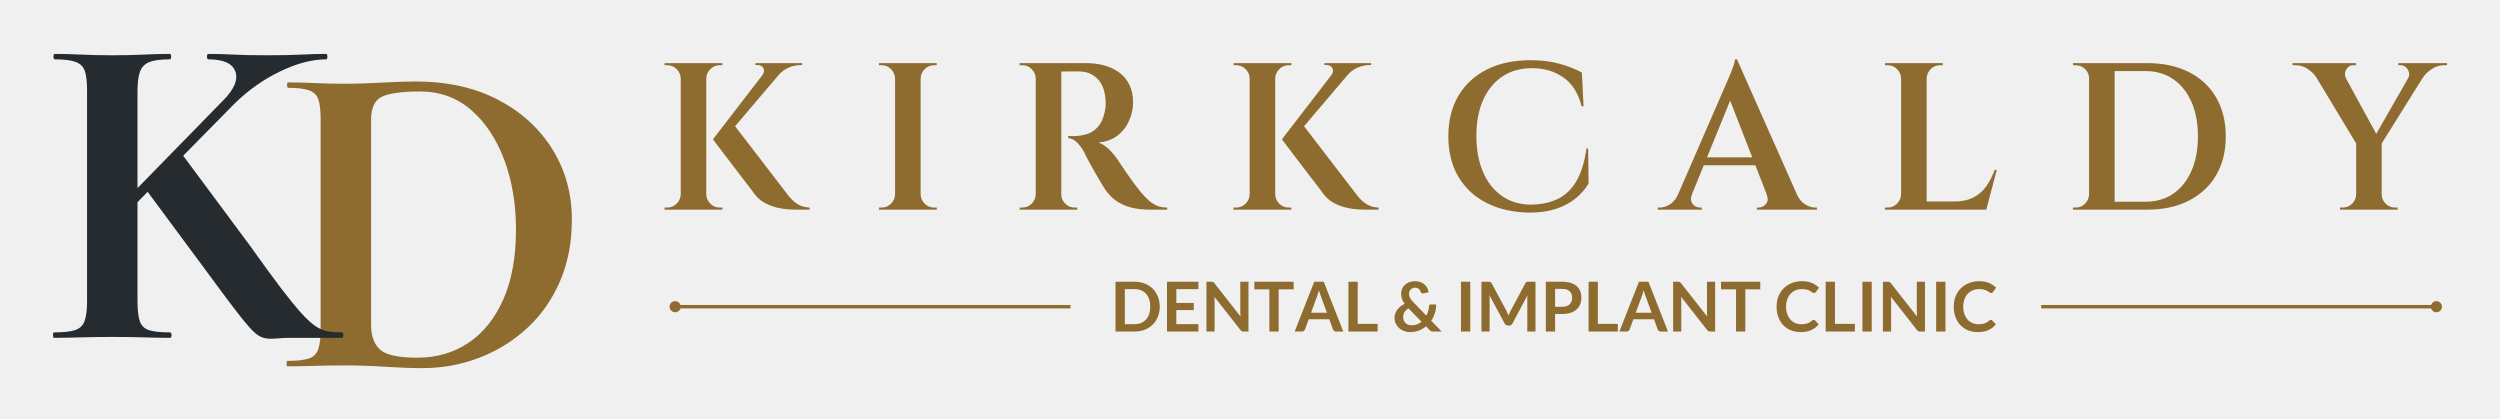
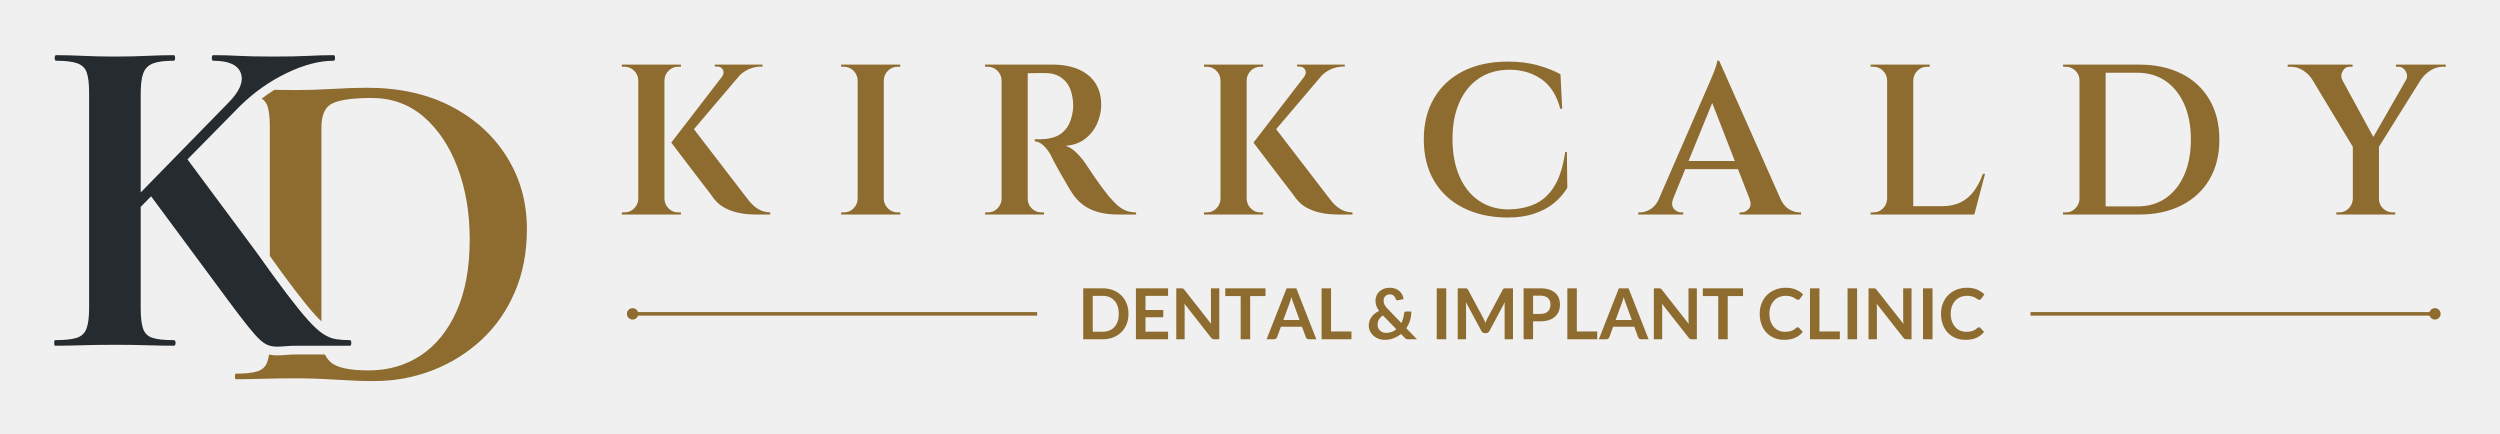
- <svg xmlns="http://www.w3.org/2000/svg" viewBox="0 0 1887 316" width="1887" height="316" role="img" aria-label="Kirkcaldy Dental &amp; Implant Clinic">
+ <svg xmlns="http://www.w3.org/2000/svg" viewBox="0 0 1844 320" width="1844" height="320" role="img" aria-label="Kirkcaldy Dental &amp; Implant Clinic">
  <g fill="#8E6B2E">
-     <path d="M318.485 277.872Q307.512 277.872 291.053 276.843Q274.593 275.814 260.877 275.814Q248.533 275.814 237.217 276.157Q225.901 276.5 216.986 276.5Q216.3 276.5 216.3 274.443Q216.3 272.385 216.986 272.385Q227.616 272.385 232.931 270.671Q238.246 268.956 240.132 263.813Q242.018 258.669 242.018 248.725V89.961Q242.018 80.017 240.303 75.045Q238.589 70.073 233.274 68.187Q227.959 66.301 217.672 66.301Q216.643 66.301 216.643 64.243Q216.643 62.186 217.672 62.186Q226.587 62.186 237.56 62.7Q248.533 63.215 261.22 63.215Q273.565 63.215 288.31 62.357Q303.054 61.5 313.684 61.5Q349.346 61.5 375.75 75.216Q402.153 88.932 416.898 112.593Q431.643 136.253 431.643 165.742Q431.643 191.46 422.727 212.206Q413.812 232.951 398.038 247.525Q382.265 262.098 361.862 269.985Q341.459 277.872 318.485 277.872ZM315.056 269.985Q336.659 269.985 353.461 258.841Q370.263 247.696 379.865 226.093Q389.466 204.49 389.466 173.286Q389.466 144.14 380.55 120.479Q371.635 96.819 355.519 82.931Q339.402 69.044 317.113 69.044Q297.225 69.044 288.652 72.816Q280.08 76.588 280.08 90.647V244.953Q280.08 257.64 286.767 263.813Q293.453 269.985 315.056 269.985Z" />
+     <defs>
+       <mask id="kdmask21440" maskUnits="userSpaceOnUse" x="-10000" y="-10000" width="20000" height="20000">
+         <rect x="-10000" y="-10000" width="20000" height="20000" fill="#fff" />
+         <path d="M65.718 227.225V68.461Q65.718 58.517 64.003 53.545Q62.289 48.573 56.974 46.687Q51.659 44.801 41.372 44.801Q40.343 44.801 40.343 42.743Q40.343 40.686 41.372 40.686Q50.287 40.686 61.26 41.2Q72.233 41.715 84.577 41.715Q97.608 41.715 108.581 41.2Q119.553 40.686 128.126 40.686Q129.155 40.686 129.155 42.743Q129.155 44.801 128.126 44.801Q117.839 44.801 112.695 46.858Q107.552 48.915 105.666 54.059Q103.78 59.203 103.78 69.147V227.225Q103.78 237.169 105.494 242.313Q107.209 247.456 112.352 249.171Q117.496 250.885 128.126 250.885Q129.498 250.885 129.498 252.943Q129.498 255.0 128.126 255.0Q119.211 255.0 108.409 254.657Q97.608 254.314 84.577 254.314Q72.233 254.314 60.917 254.657Q49.601 255.0 40.686 255.0Q40.0 255.0 40.0 252.943Q40.0 250.885 40.686 250.885Q51.316 250.885 56.631 249.171Q61.946 247.456 63.832 242.313Q65.718 237.169 65.718 227.225ZM156.244 205.279 109.266 141.842 136.699 115.439 189.163 186.077Q202.536 204.936 211.794 217.109Q221.053 229.282 227.396 236.312Q233.74 243.341 238.541 246.427Q243.341 249.514 247.97 250.199Q252.6 250.885 258.086 250.885Q259.115 250.885 259.115 252.943Q259.115 255.0 258.086 255.0Q242.998 255.0 233.74 255.0Q224.482 255.0 219.681 255.0Q214.537 255.0 210.766 255.343Q206.994 255.686 204.25 255.686Q199.793 255.686 196.364 253.971Q192.935 252.257 188.305 247.113Q183.676 241.97 176.132 232.026Q168.589 222.081 156.244 205.279ZM79.777 166.531 168.246 76.005Q180.933 63.317 177.675 54.059Q174.418 44.801 157.273 44.801Q156.244 44.801 156.244 42.743Q156.244 40.686 157.273 40.686Q166.531 40.686 176.132 41.2Q185.734 41.715 201.507 41.715Q217.967 41.715 227.568 41.2Q237.169 40.686 246.085 40.686Q247.113 40.686 247.113 42.743Q247.113 44.801 246.085 44.801Q230.311 44.801 211.451 53.888Q192.592 62.974 177.161 78.062L89.035 167.56Z" fill="#000" stroke="#000" stroke-width="12.90" stroke-linejoin="round" />
+       </mask>
+     </defs>
+     <path mask="url(#kdmask21440)" d="M275.485 281.097Q264.512 281.097 248.053 280.068Q231.593 279.039 217.877 279.039Q205.533 279.039 194.217 279.382Q182.901 279.725 173.986 279.725Q173.3 279.725 173.3 277.668Q173.3 275.61 173.986 275.61Q184.616 275.61 189.931 273.896Q195.246 272.181 197.132 267.038Q199.018 261.894 199.018 251.95V93.186Q199.018 83.242 197.303 78.27Q195.589 73.298 190.274 71.412Q184.959 69.526 174.672 69.526Q173.643 69.526 173.643 67.468Q173.643 65.411 174.672 65.411Q183.587 65.411 194.56 65.925Q205.533 66.44 218.22 66.44Q230.565 66.44 245.31 65.582Q260.054 64.725 270.684 64.725Q306.346 64.725 332.75 78.441Q359.153 92.157 373.898 115.818Q388.643 139.478 388.643 168.967Q388.643 194.685 379.727 215.431Q370.812 236.176 355.038 250.75Q339.265 265.323 318.862 273.21Q298.459 281.097 275.485 281.097ZM272.056 273.21Q293.659 273.21 310.461 262.066Q327.263 250.921 336.865 229.318Q346.466 207.715 346.466 176.511Q346.466 147.365 337.55 123.704Q328.635 100.044 312.519 86.156Q296.402 72.269 274.113 72.269Q254.225 72.269 245.652 76.041Q237.08 79.813 237.08 93.872V248.178Q237.08 260.865 243.767 267.038Q250.453 273.21 272.056 273.21Z" />
    <path data-kd="K" fill="#262B30" d="M65.718 227.225V68.461Q65.718 58.517 64.003 53.545Q62.289 48.573 56.974 46.687Q51.659 44.801 41.372 44.801Q40.343 44.801 40.343 42.743Q40.343 40.686 41.372 40.686Q50.287 40.686 61.26 41.2Q72.233 41.715 84.577 41.715Q97.608 41.715 108.581 41.2Q119.553 40.686 128.126 40.686Q129.155 40.686 129.155 42.743Q129.155 44.801 128.126 44.801Q117.839 44.801 112.695 46.858Q107.552 48.915 105.666 54.059Q103.78 59.203 103.78 69.147V227.225Q103.78 237.169 105.494 242.313Q107.209 247.456 112.352 249.171Q117.496 250.885 128.126 250.885Q129.498 250.885 129.498 252.943Q129.498 255.0 128.126 255.0Q119.211 255.0 108.409 254.657Q97.608 254.314 84.577 254.314Q72.233 254.314 60.917 254.657Q49.601 255.0 40.686 255.0Q40.0 255.0 40.0 252.943Q40.0 250.885 40.686 250.885Q51.316 250.885 56.631 249.171Q61.946 247.456 63.832 242.313Q65.718 237.169 65.718 227.225ZM156.244 205.279 109.266 141.842 136.699 115.439 189.163 186.077Q202.536 204.936 211.794 217.109Q221.053 229.282 227.396 236.312Q233.74 243.341 238.541 246.427Q243.341 249.514 247.97 250.199Q252.6 250.885 258.086 250.885Q259.115 250.885 259.115 252.943Q259.115 255.0 258.086 255.0Q242.998 255.0 233.74 255.0Q224.482 255.0 219.681 255.0Q214.537 255.0 210.766 255.343Q206.994 255.686 204.25 255.686Q199.793 255.686 196.364 253.971Q192.935 252.257 188.305 247.113Q183.676 241.97 176.132 232.026Q168.589 222.081 156.244 205.279ZM79.777 166.531 168.246 76.005Q180.933 63.317 177.675 54.059Q174.418 44.801 157.273 44.801Q156.244 44.801 156.244 42.743Q156.244 40.686 157.273 40.686Q166.531 40.686 176.132 41.2Q185.734 41.715 201.507 41.715Q217.967 41.715 227.568 41.2Q237.169 40.686 246.085 40.686Q247.113 40.686 247.113 42.743Q247.113 44.801 246.085 44.801Q230.311 44.801 211.451 53.888Q192.592 62.974 177.161 78.062L89.035 167.56Z" />
-     <path d="M552.835 92.68 595.337 147.98Q598.813 152.246 602.526 154.379Q606.239 156.512 611.137 156.67V158.25H600.235Q598.497 158.25 594.863 158.013Q591.229 157.776 586.726 156.749Q582.223 155.722 577.641 153.352Q573.059 150.982 569.583 146.558Q569.109 145.768 566.66 142.529Q564.211 139.29 560.577 134.629Q556.943 129.968 553.072 124.833Q549.201 119.698 545.804 115.274Q542.407 110.85 540.274 108.006Q538.141 105.162 538.141 105.162ZM594.389 48.756 546.989 104.53 538.141 105.162 581.591 48.756ZM605.449 47.65V49.072H604.817Q599.603 49.072 595.1 51.126Q590.597 53.18 587.437 56.814L575.587 56.498Q577.483 53.812 576.219 51.442Q574.955 49.072 571.795 49.072H570.215V47.65H604.817ZM533.085 47.65V158.25H513.809V47.65ZM514.283 146.716V158.25H501.643V156.67Q501.801 156.67 502.67 156.67Q503.539 156.67 503.697 156.67Q507.805 156.67 510.728 153.747Q513.651 150.824 513.809 146.716ZM514.283 59.184H513.809Q513.651 55.076 510.728 52.153Q507.805 49.23 503.697 49.23Q503.539 49.23 502.67 49.23Q501.801 49.23 501.643 49.23V47.65H514.283ZM532.611 146.716H533.085Q533.243 150.824 536.166 153.747Q539.089 156.67 543.197 156.67Q543.197 156.67 544.145 156.67Q545.093 156.67 545.251 156.67V158.25H532.611ZM532.611 59.184V47.65H545.251V49.23Q545.093 49.23 544.145 49.23Q543.197 49.23 543.197 49.23Q539.089 49.23 536.166 52.153Q533.243 55.076 533.085 59.184ZM694.877 47.65V158.25H675.601V47.65ZM676.075 146.716V158.25H663.435V156.67Q663.435 156.67 664.462 156.67Q665.489 156.67 665.489 156.67Q669.597 156.67 672.52 153.747Q675.443 150.824 675.601 146.716ZM676.075 59.184H675.601Q675.443 55.076 672.52 52.153Q669.597 49.23 665.489 49.23Q665.489 49.23 664.462 49.23Q663.435 49.23 663.435 49.23V47.65H676.075ZM694.403 146.716H694.877Q695.035 150.824 697.958 153.747Q700.881 156.67 704.989 156.67Q704.989 156.67 705.937 156.67Q706.885 156.67 707.043 156.67V158.25H694.403ZM694.403 59.184V47.65H707.043V49.23Q706.885 49.23 705.937 49.23Q704.989 49.23 704.989 49.23Q700.881 49.23 697.958 52.153Q695.035 55.076 694.877 59.184ZM798.999 47.65H820.013Q827.123 47.65 833.522 49.388Q839.921 51.126 844.819 54.76Q849.717 58.394 852.482 64.003Q855.247 69.612 855.247 77.354Q855.247 84.306 852.245 91.1Q849.243 97.894 843.397 102.397Q837.551 106.9 829.019 107.532Q833.285 108.954 837.156 112.825Q841.027 116.696 843.555 120.488Q843.713 120.646 845.53 123.411Q847.347 126.176 850.033 130.126Q852.719 134.076 855.642 138.026Q858.565 141.976 860.777 144.662Q864.253 148.77 867.176 151.377Q870.099 153.984 873.417 155.327Q876.735 156.67 881.001 156.67V158.25H867.887Q859.671 158.25 853.272 156.512Q846.873 154.774 842.133 151.298Q837.393 147.822 833.917 142.608Q832.969 141.186 831.231 138.263Q829.493 135.34 827.439 131.706Q825.385 128.072 823.41 124.675Q821.435 121.278 820.092 118.592Q818.749 115.906 818.275 114.8Q815.747 110.218 812.745 107.374Q809.743 104.53 806.267 104.214V102.634Q806.583 102.634 808.321 102.713Q810.059 102.792 812.271 102.634Q816.537 102.476 820.882 101.054Q825.227 99.632 828.703 95.761Q832.179 91.89 833.759 84.938Q834.075 83.516 834.391 81.304Q834.707 79.092 834.549 76.722Q834.075 65.662 828.861 59.974Q823.647 54.286 815.589 53.97Q812.587 53.812 809.269 53.891Q805.951 53.97 803.502 53.97Q801.053 53.97 800.579 53.97Q800.579 53.812 800.184 52.232Q799.789 50.652 799.394 49.151Q798.999 47.65 798.999 47.65ZM801.053 47.65V158.25H781.777V47.65ZM782.251 146.716V158.25H769.611V156.67Q769.769 156.67 770.638 156.67Q771.507 156.67 771.665 156.67Q775.773 156.67 778.696 153.747Q781.619 150.824 781.777 146.716ZM782.251 59.184H781.777Q781.619 55.076 778.696 52.153Q775.773 49.23 771.665 49.23Q771.507 49.23 770.638 49.23Q769.769 49.23 769.611 49.23V47.65H782.251ZM800.579 146.716H801.053Q801.053 150.824 804.055 153.747Q807.057 156.67 811.165 156.67Q811.323 156.67 812.192 156.67Q813.061 156.67 813.061 156.67V158.25H800.579ZM982.279 92.68 1024.781 147.98Q1028.257 152.246 1031.97 154.379Q1035.683 156.512 1040.581 156.67V158.25H1029.679Q1027.941 158.25 1024.307 158.013Q1020.673 157.776 1016.17 156.749Q1011.667 155.722 1007.085 153.352Q1002.503 150.982 999.027 146.558Q998.553 145.768 996.104 142.529Q993.655 139.29 990.021 134.629Q986.387 129.968 982.516 124.833Q978.645 119.698 975.248 115.274Q971.851 110.85 969.718 108.006Q967.585 105.162 967.585 105.162ZM1023.833 48.756 976.433 104.53 967.585 105.162 1011.035 48.756ZM1034.893 47.65V49.072H1034.261Q1029.047 49.072 1024.544 51.126Q1020.041 53.18 1016.881 56.814L1005.031 56.498Q1006.927 53.812 1005.663 51.442Q1004.399 49.072 1001.239 49.072H999.659V47.65H1034.261ZM962.529 47.65V158.25H943.253V47.65ZM943.727 146.716V158.25H931.087V156.67Q931.245 156.67 932.114 156.67Q932.983 156.67 933.141 156.67Q937.249 156.67 940.172 153.747Q943.095 150.824 943.253 146.716ZM943.727 59.184H943.253Q943.095 55.076 940.172 52.153Q937.249 49.23 933.141 49.23Q932.983 49.23 932.114 49.23Q931.245 49.23 931.087 49.23V47.65H943.727ZM962.055 146.716H962.529Q962.687 150.824 965.61 153.747Q968.533 156.67 972.641 156.67Q972.641 156.67 973.589 156.67Q974.537 156.67 974.695 156.67V158.25H962.055ZM962.055 59.184V47.65H974.695V49.23Q974.537 49.23 973.589 49.23Q972.641 49.23 972.641 49.23Q968.533 49.23 965.61 52.153Q962.687 55.076 962.529 59.184ZM1198.739 112.114 1199.055 138.5Q1195.421 144.662 1189.417 149.639Q1183.413 154.616 1174.802 157.539Q1166.191 160.462 1154.657 160.462Q1136.329 160.304 1122.425 153.352Q1108.521 146.4 1100.858 133.523Q1093.195 120.646 1093.195 102.792Q1093.195 85.254 1100.779 72.377Q1108.363 59.5 1122.267 52.469Q1136.171 45.438 1155.289 45.438Q1167.613 45.438 1177.409 48.203Q1187.205 50.968 1193.999 54.76L1195.263 80.198H1193.841Q1189.891 65.188 1179.858 58.315Q1169.825 51.442 1156.395 51.442Q1143.439 51.442 1134.038 57.683Q1124.637 63.924 1119.502 75.379Q1114.367 86.834 1114.367 102.476Q1114.367 118.118 1119.344 129.731Q1124.321 141.344 1133.406 147.743Q1142.491 154.142 1154.657 154.458Q1166.507 154.458 1175.276 150.429Q1184.045 146.4 1189.654 137.078Q1195.263 127.756 1197.475 112.114ZM1311.077 44.806 1361.005 157.302H1337.621L1303.651 70.086ZM1277.107 146.716Q1275.843 149.876 1276.633 152.088Q1277.423 154.3 1279.319 155.485Q1281.215 156.67 1283.111 156.67H1284.533V158.25H1251.353V156.67Q1251.353 156.67 1252.064 156.67Q1252.775 156.67 1252.775 156.67Q1256.409 156.67 1260.28 154.379Q1264.151 152.088 1266.679 146.716ZM1311.077 44.806 1311.867 61.396 1272.525 157.776H1261.781L1302.545 64.082Q1302.861 63.45 1303.888 61.001Q1304.915 58.552 1306.258 55.392Q1307.601 52.232 1308.549 49.309Q1309.497 46.386 1309.655 44.806ZM1329.563 118.75V124.754H1282.005V118.75ZM1333.513 146.716H1356.265Q1358.793 152.088 1362.664 154.379Q1366.535 156.67 1370.169 156.67Q1370.169 156.67 1370.801 156.67Q1371.433 156.67 1371.433 156.67V158.25H1326.087V156.67H1327.509Q1330.511 156.67 1332.881 154.063Q1335.251 151.456 1333.513 146.716ZM1454.225 47.65V158.25H1434.949V47.65ZM1496.095 152.088 1498.781 158.25H1453.751V152.088ZM1507.155 128.23 1499.255 158.25H1469.709L1475.397 152.088Q1483.455 152.088 1489.301 149.165Q1495.147 146.242 1499.097 140.791Q1503.047 135.34 1505.575 128.23ZM1435.423 146.716V158.25H1422.783V156.67Q1422.783 156.67 1423.81 156.67Q1424.837 156.67 1424.837 156.67Q1428.945 156.67 1431.868 153.747Q1434.791 150.824 1434.949 146.716ZM1435.423 59.184H1434.949Q1434.791 55.076 1431.868 52.153Q1428.945 49.23 1424.837 49.23Q1424.837 49.23 1423.81 49.23Q1422.783 49.23 1422.783 49.23V47.65H1435.423ZM1453.751 59.184V47.65H1466.391V49.23Q1466.233 49.23 1465.285 49.23Q1464.337 49.23 1464.337 49.23Q1460.229 49.23 1457.306 52.153Q1454.383 55.076 1454.225 59.184ZM1620.757 47.65Q1638.769 47.65 1652.12 54.365Q1665.471 61.08 1672.739 73.562Q1680.007 86.044 1680.007 102.95Q1680.007 119.856 1672.739 132.259Q1665.471 144.662 1652.12 151.456Q1638.769 158.25 1620.757 158.25H1584.417L1584.259 152.246Q1587.261 152.246 1591.764 152.246Q1596.267 152.246 1601.086 152.246Q1605.905 152.246 1610.092 152.246Q1614.279 152.246 1616.886 152.246Q1619.493 152.246 1619.493 152.246Q1631.659 152.246 1640.428 146.163Q1649.197 140.08 1654.095 129.02Q1658.993 117.96 1658.993 102.95Q1658.993 87.94 1654.095 76.88Q1649.197 65.82 1640.349 59.737Q1631.501 53.654 1619.493 53.654Q1619.493 53.654 1616.728 53.654Q1613.963 53.654 1609.618 53.654Q1605.273 53.654 1600.217 53.654Q1595.161 53.654 1590.5 53.654Q1585.839 53.654 1582.679 53.654V47.65ZM1596.109 47.65V158.25H1576.833V47.65ZM1577.307 146.716V158.25H1564.667V156.67Q1564.667 156.67 1565.694 156.67Q1566.721 156.67 1566.721 156.67Q1570.829 156.67 1573.752 153.747Q1576.675 150.824 1576.833 146.716ZM1577.307 59.184H1576.833Q1576.833 55.076 1573.831 52.153Q1570.829 49.23 1566.721 49.23Q1566.721 49.23 1565.773 49.23Q1564.825 49.23 1564.825 49.23L1564.667 47.65H1577.307ZM1764.537 47.808 1796.453 106.268 1779.231 109.586 1741.943 47.808ZM1797.717 107.374V158.25H1778.441V107.374ZM1824.103 47.808H1835.479L1796.295 110.534L1789.027 108.954ZM1817.625 59.026Q1818.889 56.814 1818.257 54.523Q1817.625 52.232 1815.966 50.731Q1814.307 49.23 1812.095 49.23Q1812.095 49.23 1811.147 49.23Q1810.199 49.23 1810.199 49.23V47.65H1847.013V49.23H1844.801Q1839.903 49.23 1835.558 52.074Q1831.213 54.918 1828.843 58.552ZM1770.699 59.026 1748.421 58.552Q1746.209 54.918 1741.943 52.074Q1737.677 49.23 1732.621 49.23H1730.409V47.65H1778.283V49.23Q1778.283 49.23 1777.256 49.23Q1776.229 49.23 1776.229 49.23Q1772.753 49.23 1770.936 52.469Q1769.119 55.708 1770.699 59.026ZM1778.915 146.716V158.25H1766.275V156.67Q1766.275 156.67 1767.223 156.67Q1768.171 156.67 1768.329 156.67Q1772.437 156.67 1775.36 153.747Q1778.283 150.824 1778.441 146.716ZM1797.243 146.716H1797.717Q1797.717 150.824 1800.719 153.747Q1803.721 156.67 1807.829 156.67Q1807.829 156.67 1808.777 156.67Q1809.725 156.67 1809.725 156.67V158.25H1797.243Z" />
-     <path d="M875.367 231.452Q875.367 235.586 873.989 239.044Q872.611 242.502 870.115 244.998Q867.619 247.494 864.109 248.872Q860.599 250.25 856.335 250.25H841.983V212.654H856.335Q860.599 212.654 864.109 214.045Q867.619 215.436 870.115 217.919Q872.611 220.402 873.989 223.86Q875.367 227.318 875.367 231.452ZM868.217 231.452Q868.217 228.358 867.385 225.901Q866.553 223.444 865.019 221.741Q863.485 220.038 861.288 219.128Q859.091 218.218 856.335 218.218H849.029V244.686H856.335Q859.091 244.686 861.288 243.776Q863.485 242.866 865.019 241.163Q866.553 239.46 867.385 237.003Q868.217 234.546 868.217 231.452ZM904.565 212.654V218.218H887.899V228.644H901.029V234.026H887.899V244.66H904.565V250.25H880.853V212.654ZM914.289 212.654Q914.757 212.654 915.069 212.693Q915.381 212.732 915.628 212.849Q915.875 212.966 916.109 213.187Q916.343 213.408 916.629 213.772L936.363 238.914Q936.259 238.004 936.22 237.133Q936.181 236.262 936.181 235.508V212.654H942.343V250.25H938.729Q937.897 250.25 937.351 249.99Q936.805 249.73 936.285 249.054L916.629 224.016Q916.707 224.848 916.746 225.667Q916.785 226.486 916.785 227.162V250.25H910.623V212.654H914.289ZM976.429 212.654V218.4H965.119V250.25H958.125V218.4H946.763V212.654ZM1013.921 250.25H1008.513Q1007.603 250.25 1007.018 249.795Q1006.433 249.34 1006.173 248.664L1003.365 240.994H987.791L984.983 248.664Q984.775 249.262 984.164 249.756Q983.553 250.25 982.669 250.25H977.235L992.003 212.654H999.153ZM989.585 236.054H1001.571L996.995 223.548Q996.683 222.716 996.306 221.585Q995.929 220.454 995.565 219.128Q995.201 220.454 994.85 221.598Q994.499 222.742 994.161 223.6ZM1024.789 244.478H1039.843V250.25H1017.795V212.654H1024.789ZM1068.157 212.238Q1070.445 212.238 1072.252 212.94Q1074.059 213.642 1075.346 214.812Q1076.633 215.982 1077.374 217.49Q1078.115 218.998 1078.245 220.61L1074.163 221.468Q1074.085 221.494 1073.994 221.494Q1073.903 221.494 1073.825 221.494Q1073.383 221.494 1073.032 221.247Q1072.681 221.0 1072.473 220.48Q1072.239 219.804 1071.875 219.193Q1071.511 218.582 1070.991 218.127Q1070.471 217.672 1069.769 217.399Q1069.067 217.126 1068.157 217.126Q1067.065 217.126 1066.207 217.503Q1065.349 217.88 1064.751 218.517Q1064.153 219.154 1063.841 219.999Q1063.529 220.844 1063.529 221.78Q1063.529 222.56 1063.698 223.288Q1063.867 224.016 1064.231 224.744Q1064.595 225.472 1065.18 226.239Q1065.765 227.006 1066.623 227.89L1076.607 238.264Q1077.465 236.626 1077.985 234.806Q1078.505 232.986 1078.661 231.114Q1078.713 230.516 1079.051 230.152Q1079.389 229.788 1079.987 229.788H1084.017Q1083.991 233.22 1083.029 236.34Q1082.067 239.46 1080.273 242.086L1088.151 250.25H1081.859Q1081.365 250.25 1080.988 250.198Q1080.611 250.146 1080.273 250.003Q1079.935 249.86 1079.623 249.626Q1079.311 249.392 1078.973 249.028L1076.373 246.35Q1073.877 248.378 1070.822 249.522Q1067.767 250.666 1064.205 250.666Q1062.021 250.666 1059.941 249.925Q1057.861 249.184 1056.223 247.78Q1054.585 246.376 1053.584 244.387Q1052.583 242.398 1052.583 239.902Q1052.583 238.16 1053.155 236.587Q1053.727 235.014 1054.741 233.662Q1055.755 232.31 1057.146 231.218Q1058.537 230.126 1060.201 229.346Q1058.823 227.396 1058.186 225.537Q1057.549 223.678 1057.549 221.832Q1057.549 219.882 1058.264 218.127Q1058.979 216.372 1060.344 215.072Q1061.709 213.772 1063.685 213.005Q1065.661 212.238 1068.157 212.238ZM1059.109 239.382Q1059.109 240.812 1059.603 241.956Q1060.097 243.1 1060.955 243.893Q1061.813 244.686 1062.944 245.115Q1064.075 245.544 1065.349 245.544Q1067.637 245.544 1069.522 244.829Q1071.407 244.114 1072.967 242.84L1063.087 232.7Q1061.007 234.052 1060.058 235.742Q1059.109 237.432 1059.109 239.382ZM1109.757 250.25H1102.737V212.654H1109.757ZM1137.083 234.65Q1137.525 235.482 1137.902 236.379Q1138.279 237.276 1138.643 238.186Q1139.007 237.25 1139.397 236.34Q1139.787 235.43 1140.229 234.598L1151.357 213.772Q1151.565 213.382 1151.786 213.148Q1152.007 212.914 1152.28 212.81Q1152.553 212.706 1152.891 212.68Q1153.229 212.654 1153.697 212.654H1158.975V250.25H1152.813V225.966Q1152.813 225.29 1152.852 224.484Q1152.891 223.678 1152.969 222.846L1141.607 244.166Q1141.217 244.894 1140.593 245.297Q1139.969 245.7 1139.137 245.7H1138.175Q1137.343 245.7 1136.719 245.297Q1136.095 244.894 1135.705 244.166L1124.187 222.768Q1124.291 223.626 1124.33 224.445Q1124.369 225.264 1124.369 225.966V250.25H1118.207V212.654H1123.485Q1123.953 212.654 1124.291 212.68Q1124.629 212.706 1124.902 212.81Q1125.175 212.914 1125.409 213.148Q1125.643 213.382 1125.851 213.772L1137.083 234.65ZM1173.795 237.016V250.25H1166.801V212.654H1179.047Q1182.817 212.654 1185.573 213.538Q1188.329 214.422 1190.123 216.008Q1191.917 217.594 1192.775 219.804Q1193.633 222.014 1193.633 224.64Q1193.633 227.37 1192.723 229.645Q1191.813 231.92 1189.993 233.558Q1188.173 235.196 1185.443 236.106Q1182.713 237.016 1179.047 237.016ZM1173.795 231.556H1179.047Q1180.971 231.556 1182.401 231.075Q1183.831 230.594 1184.767 229.697Q1185.703 228.8 1186.171 227.513Q1186.639 226.226 1186.639 224.64Q1186.639 223.132 1186.171 221.91Q1185.703 220.688 1184.767 219.83Q1183.831 218.972 1182.401 218.517Q1180.971 218.062 1179.047 218.062H1173.795ZM1206.061 244.478H1221.115V250.25H1199.067V212.654H1206.061ZM1258.997 250.25H1253.589Q1252.679 250.25 1252.094 249.795Q1251.509 249.34 1251.249 248.664L1248.441 240.994H1232.867L1230.059 248.664Q1229.851 249.262 1229.24 249.756Q1228.629 250.25 1227.745 250.25H1222.311L1237.079 212.654H1244.229ZM1234.661 236.054H1246.647L1242.071 223.548Q1241.759 222.716 1241.382 221.585Q1241.005 220.454 1240.641 219.128Q1240.277 220.454 1239.926 221.598Q1239.575 222.742 1239.237 223.6ZM1266.537 212.654Q1267.005 212.654 1267.317 212.693Q1267.629 212.732 1267.876 212.849Q1268.123 212.966 1268.357 213.187Q1268.591 213.408 1268.877 213.772L1288.611 238.914Q1288.507 238.004 1288.468 237.133Q1288.429 236.262 1288.429 235.508V212.654H1294.591V250.25H1290.977Q1290.145 250.25 1289.599 249.99Q1289.053 249.73 1288.533 249.054L1268.877 224.016Q1268.955 224.848 1268.994 225.667Q1269.033 226.486 1269.033 227.162V250.25H1262.871V212.654H1266.537ZM1328.677 212.654V218.4H1317.367V250.25H1310.373V218.4H1299.011V212.654ZM1369.003 241.384Q1369.575 241.384 1369.991 241.826L1372.747 244.816Q1370.459 247.65 1367.118 249.158Q1363.777 250.666 1359.097 250.666Q1354.911 250.666 1351.57 249.236Q1348.229 247.806 1345.863 245.258Q1343.497 242.71 1342.236 239.174Q1340.975 235.638 1340.975 231.452Q1340.975 227.214 1342.379 223.691Q1343.783 220.168 1346.331 217.62Q1348.879 215.072 1352.428 213.655Q1355.977 212.238 1360.267 212.238Q1364.453 212.238 1367.586 213.577Q1370.719 214.916 1372.955 217.126L1370.615 220.376Q1370.407 220.688 1370.082 220.922Q1369.757 221.156 1369.185 221.156Q1368.587 221.156 1367.963 220.688Q1367.339 220.22 1366.377 219.674Q1365.415 219.128 1363.946 218.66Q1362.477 218.192 1360.215 218.192Q1357.563 218.192 1355.34 219.115Q1353.117 220.038 1351.518 221.754Q1349.919 223.47 1349.022 225.927Q1348.125 228.384 1348.125 231.452Q1348.125 234.624 1349.022 237.094Q1349.919 239.564 1351.453 241.254Q1352.987 242.944 1355.067 243.841Q1357.147 244.738 1359.539 244.738Q1360.969 244.738 1362.126 244.582Q1363.283 244.426 1364.258 244.088Q1365.233 243.75 1366.104 243.217Q1366.975 242.684 1367.833 241.904Q1368.093 241.67 1368.379 241.527Q1368.665 241.384 1369.003 241.384ZM1385.019 244.478H1400.073V250.25H1378.025V212.654H1385.019ZM1412.787 250.25H1405.767V212.654H1412.787ZM1424.903 212.654Q1425.371 212.654 1425.683 212.693Q1425.995 212.732 1426.242 212.849Q1426.489 212.966 1426.723 213.187Q1426.957 213.408 1427.243 213.772L1446.977 238.914Q1446.873 238.004 1446.834 237.133Q1446.795 236.262 1446.795 235.508V212.654H1452.957V250.25H1449.343Q1448.511 250.25 1447.965 249.99Q1447.419 249.73 1446.899 249.054L1427.243 224.016Q1427.321 224.848 1427.36 225.667Q1427.399 226.486 1427.399 227.162V250.25H1421.237V212.654H1424.903ZM1468.427 250.25H1461.407V212.654H1468.427ZM1502.721 241.384Q1503.293 241.384 1503.709 241.826L1506.465 244.816Q1504.177 247.65 1500.836 249.158Q1497.495 250.666 1492.815 250.666Q1488.629 250.666 1485.288 249.236Q1481.947 247.806 1479.581 245.258Q1477.215 242.71 1475.954 239.174Q1474.693 235.638 1474.693 231.452Q1474.693 227.214 1476.097 223.691Q1477.501 220.168 1480.049 217.62Q1482.597 215.072 1486.146 213.655Q1489.695 212.238 1493.985 212.238Q1498.171 212.238 1501.304 213.577Q1504.437 214.916 1506.673 217.126L1504.333 220.376Q1504.125 220.688 1503.8 220.922Q1503.475 221.156 1502.903 221.156Q1502.305 221.156 1501.681 220.688Q1501.057 220.22 1500.095 219.674Q1499.133 219.128 1497.664 218.66Q1496.195 218.192 1493.933 218.192Q1491.281 218.192 1489.058 219.115Q1486.835 220.038 1485.236 221.754Q1483.637 223.47 1482.74 225.927Q1481.843 228.384 1481.843 231.452Q1481.843 234.624 1482.74 237.094Q1483.637 239.564 1485.171 241.254Q1486.705 242.944 1488.785 243.841Q1490.865 244.738 1493.257 244.738Q1494.687 244.738 1495.844 244.582Q1497.001 244.426 1497.976 244.088Q1498.951 243.75 1499.822 243.217Q1500.693 242.684 1501.551 241.904Q1501.811 241.67 1502.097 241.527Q1502.383 241.384 1502.721 241.384Z" />
+     <path d="M509.835 92.68 552.337 147.98Q555.813 152.246 559.526 154.379Q563.239 156.512 568.137 156.67V158.25H557.235Q555.497 158.25 551.863 158.013Q548.229 157.776 543.726 156.749Q539.223 155.722 534.641 153.352Q530.059 150.982 526.583 146.558Q526.109 145.768 523.66 142.529Q521.211 139.29 517.577 134.629Q513.943 129.968 510.072 124.833Q506.201 119.698 502.804 115.274Q499.407 110.85 497.274 108.006Q495.141 105.162 495.141 105.162ZM551.389 48.756 503.989 104.53 495.141 105.162 538.591 48.756ZM562.449 47.65V49.072H561.817Q556.603 49.072 552.1 51.126Q547.597 53.18 544.437 56.814L532.587 56.498Q534.483 53.812 533.219 51.442Q531.955 49.072 528.795 49.072H527.215V47.65H561.817ZM490.085 47.65V158.25H470.809V47.65ZM471.283 146.716V158.25H458.643V156.67Q458.801 156.67 459.67 156.67Q460.539 156.67 460.697 156.67Q464.805 156.67 467.728 153.747Q470.651 150.824 470.809 146.716ZM471.283 59.184H470.809Q470.651 55.076 467.728 52.153Q464.805 49.23 460.697 49.23Q460.539 49.23 459.67 49.23Q458.801 49.23 458.643 49.23V47.65H471.283ZM489.611 146.716H490.085Q490.243 150.824 493.166 153.747Q496.089 156.67 500.197 156.67Q500.197 156.67 501.145 156.67Q502.093 156.67 502.251 156.67V158.25H489.611ZM489.611 59.184V47.65H502.251V49.23Q502.093 49.23 501.145 49.23Q500.197 49.23 500.197 49.23Q496.089 49.23 493.166 52.153Q490.243 55.076 490.085 59.184ZM651.877 47.65V158.25H632.601V47.65ZM633.075 146.716V158.25H620.435V156.67Q620.435 156.67 621.462 156.67Q622.489 156.67 622.489 156.67Q626.597 156.67 629.52 153.747Q632.443 150.824 632.601 146.716ZM633.075 59.184H632.601Q632.443 55.076 629.52 52.153Q626.597 49.23 622.489 49.23Q622.489 49.23 621.462 49.23Q620.435 49.23 620.435 49.23V47.65H633.075ZM651.403 146.716H651.877Q652.035 150.824 654.958 153.747Q657.881 156.67 661.989 156.67Q661.989 156.67 662.937 156.67Q663.885 156.67 664.043 156.67V158.25H651.403ZM651.403 59.184V47.65H664.043V49.23Q663.885 49.23 662.937 49.23Q661.989 49.23 661.989 49.23Q657.881 49.23 654.958 52.153Q652.035 55.076 651.877 59.184ZM755.999 47.65H777.013Q784.123 47.65 790.522 49.388Q796.921 51.126 801.819 54.76Q806.717 58.394 809.482 64.003Q812.247 69.612 812.247 77.354Q812.247 84.306 809.245 91.1Q806.243 97.894 800.397 102.397Q794.551 106.9 786.019 107.532Q790.285 108.954 794.156 112.825Q798.027 116.696 800.555 120.488Q800.713 120.646 802.53 123.411Q804.347 126.176 807.033 130.126Q809.719 134.076 812.642 138.026Q815.565 141.976 817.777 144.662Q821.253 148.77 824.176 151.377Q827.099 153.984 830.417 155.327Q833.735 156.67 838.001 156.67V158.25H824.887Q816.671 158.25 810.272 156.512Q803.873 154.774 799.133 151.298Q794.393 147.822 790.917 142.608Q789.969 141.186 788.231 138.263Q786.493 135.34 784.439 131.706Q782.385 128.072 780.41 124.675Q778.435 121.278 777.092 118.592Q775.749 115.906 775.275 114.8Q772.747 110.218 769.745 107.374Q766.743 104.53 763.267 104.214V102.634Q763.583 102.634 765.321 102.713Q767.059 102.792 769.271 102.634Q773.537 102.476 777.882 101.054Q782.227 99.632 785.703 95.761Q789.179 91.89 790.759 84.938Q791.075 83.516 791.391 81.304Q791.707 79.092 791.549 76.722Q791.075 65.662 785.861 59.974Q780.647 54.286 772.589 53.97Q769.587 53.812 766.269 53.891Q762.951 53.97 760.502 53.97Q758.053 53.97 757.579 53.97Q757.579 53.812 757.184 52.232Q756.789 50.652 756.394 49.151Q755.999 47.65 755.999 47.65ZM758.053 47.65V158.25H738.777V47.65ZM739.251 146.716V158.25H726.611V156.67Q726.769 156.67 727.638 156.67Q728.507 156.67 728.665 156.67Q732.773 156.67 735.696 153.747Q738.619 150.824 738.777 146.716ZM739.251 59.184H738.777Q738.619 55.076 735.696 52.153Q732.773 49.23 728.665 49.23Q728.507 49.23 727.638 49.23Q726.769 49.23 726.611 49.23V47.65H739.251ZM757.579 146.716H758.053Q758.053 150.824 761.055 153.747Q764.057 156.67 768.165 156.67Q768.323 156.67 769.192 156.67Q770.061 156.67 770.061 156.67V158.25H757.579ZM939.279 92.68 981.781 147.98Q985.257 152.246 988.97 154.379Q992.683 156.512 997.581 156.67V158.25H986.679Q984.941 158.25 981.307 158.013Q977.673 157.776 973.17 156.749Q968.667 155.722 964.085 153.352Q959.503 150.982 956.027 146.558Q955.553 145.768 953.104 142.529Q950.655 139.29 947.021 134.629Q943.387 129.968 939.516 124.833Q935.645 119.698 932.248 115.274Q928.851 110.85 926.718 108.006Q924.585 105.162 924.585 105.162ZM980.833 48.756 933.433 104.53 924.585 105.162 968.035 48.756ZM991.893 47.65V49.072H991.261Q986.047 49.072 981.544 51.126Q977.041 53.18 973.881 56.814L962.031 56.498Q963.927 53.812 962.663 51.442Q961.399 49.072 958.239 49.072H956.659V47.65H991.261ZM919.529 47.65V158.25H900.253V47.65ZM900.727 146.716V158.25H888.087V156.67Q888.245 156.67 889.114 156.67Q889.983 156.67 890.141 156.67Q894.249 156.67 897.172 153.747Q900.095 150.824 900.253 146.716ZM900.727 59.184H900.253Q900.095 55.076 897.172 52.153Q894.249 49.23 890.141 49.23Q889.983 49.23 889.114 49.23Q888.245 49.23 888.087 49.23V47.65H900.727ZM919.055 146.716H919.529Q919.687 150.824 922.61 153.747Q925.533 156.67 929.641 156.67Q929.641 156.67 930.589 156.67Q931.537 156.67 931.695 156.67V158.25H919.055ZM919.055 59.184V47.65H931.695V49.23Q931.537 49.23 930.589 49.23Q929.641 49.23 929.641 49.23Q925.533 49.23 922.61 52.153Q919.687 55.076 919.529 59.184ZM1155.739 112.114 1156.055 138.5Q1152.421 144.662 1146.417 149.639Q1140.413 154.616 1131.802 157.539Q1123.191 160.462 1111.657 160.462Q1093.329 160.304 1079.425 153.352Q1065.521 146.4 1057.858 133.523Q1050.195 120.646 1050.195 102.792Q1050.195 85.254 1057.779 72.377Q1065.363 59.5 1079.267 52.469Q1093.171 45.438 1112.289 45.438Q1124.613 45.438 1134.409 48.203Q1144.205 50.968 1150.999 54.76L1152.263 80.198H1150.841Q1146.891 65.188 1136.858 58.315Q1126.825 51.442 1113.395 51.442Q1100.439 51.442 1091.038 57.683Q1081.637 63.924 1076.502 75.379Q1071.367 86.834 1071.367 102.476Q1071.367 118.118 1076.344 129.731Q1081.321 141.344 1090.406 147.743Q1099.491 154.142 1111.657 154.458Q1123.507 154.458 1132.276 150.429Q1141.045 146.4 1146.654 137.078Q1152.263 127.756 1154.475 112.114ZM1268.077 44.806 1318.005 157.302H1294.621L1260.651 70.086ZM1234.107 146.716Q1232.843 149.876 1233.633 152.088Q1234.423 154.3 1236.319 155.485Q1238.215 156.67 1240.111 156.67H1241.533V158.25H1208.353V156.67Q1208.353 156.67 1209.064 156.67Q1209.775 156.67 1209.775 156.67Q1213.409 156.67 1217.28 154.379Q1221.151 152.088 1223.679 146.716ZM1268.077 44.806 1268.867 61.396 1229.525 157.776H1218.781L1259.545 64.082Q1259.861 63.45 1260.888 61.001Q1261.915 58.552 1263.258 55.392Q1264.601 52.232 1265.549 49.309Q1266.497 46.386 1266.655 44.806ZM1286.563 118.75V124.754H1239.005V118.75ZM1290.513 146.716H1313.265Q1315.793 152.088 1319.664 154.379Q1323.535 156.67 1327.169 156.67Q1327.169 156.67 1327.801 156.67Q1328.433 156.67 1328.433 156.67V158.25H1283.087V156.67H1284.509Q1287.511 156.67 1289.881 154.063Q1292.251 151.456 1290.513 146.716ZM1411.225 47.65V158.25H1391.949V47.65ZM1453.095 152.088 1455.781 158.25H1410.751V152.088ZM1464.155 128.23 1456.255 158.25H1426.709L1432.397 152.088Q1440.455 152.088 1446.301 149.165Q1452.147 146.242 1456.097 140.791Q1460.047 135.34 1462.575 128.23ZM1392.423 146.716V158.25H1379.783V156.67Q1379.783 156.67 1380.81 156.67Q1381.837 156.67 1381.837 156.67Q1385.945 156.67 1388.868 153.747Q1391.791 150.824 1391.949 146.716ZM1392.423 59.184H1391.949Q1391.791 55.076 1388.868 52.153Q1385.945 49.23 1381.837 49.23Q1381.837 49.23 1380.81 49.23Q1379.783 49.23 1379.783 49.23V47.65H1392.423ZM1410.751 59.184V47.65H1423.391V49.23Q1423.233 49.23 1422.285 49.23Q1421.337 49.23 1421.337 49.23Q1417.229 49.23 1414.306 52.153Q1411.383 55.076 1411.225 59.184ZM1577.757 47.65Q1595.769 47.65 1609.12 54.365Q1622.471 61.08 1629.739 73.562Q1637.007 86.044 1637.007 102.95Q1637.007 119.856 1629.739 132.259Q1622.471 144.662 1609.12 151.456Q1595.769 158.25 1577.757 158.25H1541.417L1541.259 152.246Q1544.261 152.246 1548.764 152.246Q1553.267 152.246 1558.086 152.246Q1562.905 152.246 1567.092 152.246Q1571.279 152.246 1573.886 152.246Q1576.493 152.246 1576.493 152.246Q1588.659 152.246 1597.428 146.163Q1606.197 140.08 1611.095 129.02Q1615.993 117.96 1615.993 102.95Q1615.993 87.94 1611.095 76.88Q1606.197 65.82 1597.349 59.737Q1588.501 53.654 1576.493 53.654Q1576.493 53.654 1573.728 53.654Q1570.963 53.654 1566.618 53.654Q1562.273 53.654 1557.217 53.654Q1552.161 53.654 1547.5 53.654Q1542.839 53.654 1539.679 53.654V47.65ZM1553.109 47.65V158.25H1533.833V47.65ZM1534.307 146.716V158.25H1521.667V156.67Q1521.667 156.67 1522.694 156.67Q1523.721 156.67 1523.721 156.67Q1527.829 156.67 1530.752 153.747Q1533.675 150.824 1533.833 146.716ZM1534.307 59.184H1533.833Q1533.833 55.076 1530.831 52.153Q1527.829 49.23 1523.721 49.23Q1523.721 49.23 1522.773 49.23Q1521.825 49.23 1521.825 49.23L1521.667 47.65H1534.307ZM1721.537 47.808 1753.453 106.268 1736.231 109.586 1698.943 47.808ZM1754.717 107.374V158.25H1735.441V107.374ZM1781.103 47.808H1792.479L1753.295 110.534L1746.027 108.954ZM1774.625 59.026Q1775.889 56.814 1775.257 54.523Q1774.625 52.232 1772.966 50.731Q1771.307 49.23 1769.095 49.23Q1769.095 49.23 1768.147 49.23Q1767.199 49.23 1767.199 49.23V47.65H1804.013V49.23H1801.801Q1796.903 49.23 1792.558 52.074Q1788.213 54.918 1785.843 58.552ZM1727.699 59.026 1705.421 58.552Q1703.209 54.918 1698.943 52.074Q1694.677 49.23 1689.621 49.23H1687.409V47.65H1735.283V49.23Q1735.283 49.23 1734.256 49.23Q1733.229 49.23 1733.229 49.23Q1729.753 49.23 1727.936 52.469Q1726.119 55.708 1727.699 59.026ZM1735.915 146.716V158.25H1723.275V156.67Q1723.275 156.67 1724.223 156.67Q1725.171 156.67 1725.329 156.67Q1729.437 156.67 1732.36 153.747Q1735.283 150.824 1735.441 146.716ZM1754.243 146.716H1754.717Q1754.717 150.824 1757.719 153.747Q1760.721 156.67 1764.829 156.67Q1764.829 156.67 1765.777 156.67Q1766.725 156.67 1766.725 156.67V158.25H1754.243Z" />
+     <path d="M832.367 231.452Q832.367 235.586 830.989 239.044Q829.611 242.502 827.115 244.998Q824.619 247.494 821.109 248.872Q817.599 250.25 813.335 250.25H798.983V212.654H813.335Q817.599 212.654 821.109 214.045Q824.619 215.436 827.115 217.919Q829.611 220.402 830.989 223.86Q832.367 227.318 832.367 231.452ZM825.217 231.452Q825.217 228.358 824.385 225.901Q823.553 223.444 822.019 221.741Q820.485 220.038 818.288 219.128Q816.091 218.218 813.335 218.218H806.029V244.686H813.335Q816.091 244.686 818.288 243.776Q820.485 242.866 822.019 241.163Q823.553 239.46 824.385 237.003Q825.217 234.546 825.217 231.452ZM861.565 212.654V218.218H844.899V228.644H858.029V234.026H844.899V244.66H861.565V250.25H837.853V212.654ZM871.289 212.654Q871.757 212.654 872.069 212.693Q872.381 212.732 872.628 212.849Q872.875 212.966 873.109 213.187Q873.343 213.408 873.629 213.772L893.363 238.914Q893.259 238.004 893.22 237.133Q893.181 236.262 893.181 235.508V212.654H899.343V250.25H895.729Q894.897 250.25 894.351 249.99Q893.805 249.73 893.285 249.054L873.629 224.016Q873.707 224.848 873.746 225.667Q873.785 226.486 873.785 227.162V250.25H867.623V212.654H871.289ZM933.429 212.654V218.4H922.119V250.25H915.125V218.4H903.763V212.654ZM970.921 250.25H965.513Q964.603 250.25 964.018 249.795Q963.433 249.34 963.173 248.664L960.365 240.994H944.791L941.983 248.664Q941.775 249.262 941.164 249.756Q940.553 250.25 939.669 250.25H934.235L949.003 212.654H956.153ZM946.585 236.054H958.571L953.995 223.548Q953.683 222.716 953.306 221.585Q952.929 220.454 952.565 219.128Q952.201 220.454 951.85 221.598Q951.499 222.742 951.161 223.6ZM981.789 244.478H996.843V250.25H974.795V212.654H981.789ZM1025.157 212.238Q1027.445 212.238 1029.252 212.94Q1031.059 213.642 1032.346 214.812Q1033.633 215.982 1034.374 217.49Q1035.115 218.998 1035.245 220.61L1031.163 221.468Q1031.085 221.494 1030.994 221.494Q1030.903 221.494 1030.825 221.494Q1030.383 221.494 1030.032 221.247Q1029.681 221.0 1029.473 220.48Q1029.239 219.804 1028.875 219.193Q1028.511 218.582 1027.991 218.127Q1027.471 217.672 1026.769 217.399Q1026.067 217.126 1025.157 217.126Q1024.065 217.126 1023.207 217.503Q1022.349 217.88 1021.751 218.517Q1021.153 219.154 1020.841 219.999Q1020.529 220.844 1020.529 221.78Q1020.529 222.56 1020.698 223.288Q1020.867 224.016 1021.231 224.744Q1021.595 225.472 1022.18 226.239Q1022.765 227.006 1023.623 227.89L1033.607 238.264Q1034.465 236.626 1034.985 234.806Q1035.505 232.986 1035.661 231.114Q1035.713 230.516 1036.051 230.152Q1036.389 229.788 1036.987 229.788H1041.017Q1040.991 233.22 1040.029 236.34Q1039.067 239.46 1037.273 242.086L1045.151 250.25H1038.859Q1038.365 250.25 1037.988 250.198Q1037.611 250.146 1037.273 250.003Q1036.935 249.86 1036.623 249.626Q1036.311 249.392 1035.973 249.028L1033.373 246.35Q1030.877 248.378 1027.822 249.522Q1024.767 250.666 1021.205 250.666Q1019.021 250.666 1016.941 249.925Q1014.861 249.184 1013.223 247.78Q1011.585 246.376 1010.584 244.387Q1009.583 242.398 1009.583 239.902Q1009.583 238.16 1010.155 236.587Q1010.727 235.014 1011.741 233.662Q1012.755 232.31 1014.146 231.218Q1015.537 230.126 1017.201 229.346Q1015.823 227.396 1015.186 225.537Q1014.549 223.678 1014.549 221.832Q1014.549 219.882 1015.264 218.127Q1015.979 216.372 1017.344 215.072Q1018.709 213.772 1020.685 213.005Q1022.661 212.238 1025.157 212.238ZM1016.109 239.382Q1016.109 240.812 1016.603 241.956Q1017.097 243.1 1017.955 243.893Q1018.813 244.686 1019.944 245.115Q1021.075 245.544 1022.349 245.544Q1024.637 245.544 1026.522 244.829Q1028.407 244.114 1029.967 242.84L1020.087 232.7Q1018.007 234.052 1017.058 235.742Q1016.109 237.432 1016.109 239.382ZM1066.757 250.25H1059.737V212.654H1066.757ZM1094.083 234.65Q1094.525 235.482 1094.902 236.379Q1095.279 237.276 1095.643 238.186Q1096.007 237.25 1096.397 236.34Q1096.787 235.43 1097.229 234.598L1108.357 213.772Q1108.565 213.382 1108.786 213.148Q1109.007 212.914 1109.28 212.81Q1109.553 212.706 1109.891 212.68Q1110.229 212.654 1110.697 212.654H1115.975V250.25H1109.813V225.966Q1109.813 225.29 1109.852 224.484Q1109.891 223.678 1109.969 222.846L1098.607 244.166Q1098.217 244.894 1097.593 245.297Q1096.969 245.7 1096.137 245.7H1095.175Q1094.343 245.7 1093.719 245.297Q1093.095 244.894 1092.705 244.166L1081.187 222.768Q1081.291 223.626 1081.33 224.445Q1081.369 225.264 1081.369 225.966V250.25H1075.207V212.654H1080.485Q1080.953 212.654 1081.291 212.68Q1081.629 212.706 1081.902 212.81Q1082.175 212.914 1082.409 213.148Q1082.643 213.382 1082.851 213.772L1094.083 234.65ZM1130.795 237.016V250.25H1123.801V212.654H1136.047Q1139.817 212.654 1142.573 213.538Q1145.329 214.422 1147.123 216.008Q1148.917 217.594 1149.775 219.804Q1150.633 222.014 1150.633 224.64Q1150.633 227.37 1149.723 229.645Q1148.813 231.92 1146.993 233.558Q1145.173 235.196 1142.443 236.106Q1139.713 237.016 1136.047 237.016ZM1130.795 231.556H1136.047Q1137.971 231.556 1139.401 231.075Q1140.831 230.594 1141.767 229.697Q1142.703 228.8 1143.171 227.513Q1143.639 226.226 1143.639 224.64Q1143.639 223.132 1143.171 221.91Q1142.703 220.688 1141.767 219.83Q1140.831 218.972 1139.401 218.517Q1137.971 218.062 1136.047 218.062H1130.795ZM1163.061 244.478H1178.115V250.25H1156.067V212.654H1163.061ZM1215.997 250.25H1210.589Q1209.679 250.25 1209.094 249.795Q1208.509 249.34 1208.249 248.664L1205.441 240.994H1189.867L1187.059 248.664Q1186.851 249.262 1186.24 249.756Q1185.629 250.25 1184.745 250.25H1179.311L1194.079 212.654H1201.229ZM1191.661 236.054H1203.647L1199.071 223.548Q1198.759 222.716 1198.382 221.585Q1198.005 220.454 1197.641 219.128Q1197.277 220.454 1196.926 221.598Q1196.575 222.742 1196.237 223.6ZM1223.537 212.654Q1224.005 212.654 1224.317 212.693Q1224.629 212.732 1224.876 212.849Q1225.123 212.966 1225.357 213.187Q1225.591 213.408 1225.877 213.772L1245.611 238.914Q1245.507 238.004 1245.468 237.133Q1245.429 236.262 1245.429 235.508V212.654H1251.591V250.25H1247.977Q1247.145 250.25 1246.599 249.99Q1246.053 249.73 1245.533 249.054L1225.877 224.016Q1225.955 224.848 1225.994 225.667Q1226.033 226.486 1226.033 227.162V250.25H1219.871V212.654H1223.537ZM1285.677 212.654V218.4H1274.367V250.25H1267.373V218.4H1256.011V212.654ZM1326.003 241.384Q1326.575 241.384 1326.991 241.826L1329.747 244.816Q1327.459 247.65 1324.118 249.158Q1320.777 250.666 1316.097 250.666Q1311.911 250.666 1308.57 249.236Q1305.229 247.806 1302.863 245.258Q1300.497 242.71 1299.236 239.174Q1297.975 235.638 1297.975 231.452Q1297.975 227.214 1299.379 223.691Q1300.783 220.168 1303.331 217.62Q1305.879 215.072 1309.428 213.655Q1312.977 212.238 1317.267 212.238Q1321.453 212.238 1324.586 213.577Q1327.719 214.916 1329.955 217.126L1327.615 220.376Q1327.407 220.688 1327.082 220.922Q1326.757 221.156 1326.185 221.156Q1325.587 221.156 1324.963 220.688Q1324.339 220.22 1323.377 219.674Q1322.415 219.128 1320.946 218.66Q1319.477 218.192 1317.215 218.192Q1314.563 218.192 1312.34 219.115Q1310.117 220.038 1308.518 221.754Q1306.919 223.47 1306.022 225.927Q1305.125 228.384 1305.125 231.452Q1305.125 234.624 1306.022 237.094Q1306.919 239.564 1308.453 241.254Q1309.987 242.944 1312.067 243.841Q1314.147 244.738 1316.539 244.738Q1317.969 244.738 1319.126 244.582Q1320.283 244.426 1321.258 244.088Q1322.233 243.75 1323.104 243.217Q1323.975 242.684 1324.833 241.904Q1325.093 241.67 1325.379 241.527Q1325.665 241.384 1326.003 241.384ZM1342.019 244.478H1357.073V250.25H1335.025V212.654H1342.019ZM1369.787 250.25H1362.767V212.654H1369.787ZM1381.903 212.654Q1382.371 212.654 1382.683 212.693Q1382.995 212.732 1383.242 212.849Q1383.489 212.966 1383.723 213.187Q1383.957 213.408 1384.243 213.772L1403.977 238.914Q1403.873 238.004 1403.834 237.133Q1403.795 236.262 1403.795 235.508V212.654H1409.957V250.25H1406.343Q1405.511 250.25 1404.965 249.99Q1404.419 249.73 1403.899 249.054L1384.243 224.016Q1384.321 224.848 1384.36 225.667Q1384.399 226.486 1384.399 227.162V250.25H1378.237V212.654H1381.903ZM1425.427 250.25H1418.407V212.654H1425.427ZM1459.721 241.384Q1460.293 241.384 1460.709 241.826L1463.465 244.816Q1461.177 247.65 1457.836 249.158Q1454.495 250.666 1449.815 250.666Q1445.629 250.666 1442.288 249.236Q1438.947 247.806 1436.581 245.258Q1434.215 242.71 1432.954 239.174Q1431.693 235.638 1431.693 231.452Q1431.693 227.214 1433.097 223.691Q1434.501 220.168 1437.049 217.62Q1439.597 215.072 1443.146 213.655Q1446.695 212.238 1450.985 212.238Q1455.171 212.238 1458.304 213.577Q1461.437 214.916 1463.673 217.126L1461.333 220.376Q1461.125 220.688 1460.8 220.922Q1460.475 221.156 1459.903 221.156Q1459.305 221.156 1458.681 220.688Q1458.057 220.22 1457.095 219.674Q1456.133 219.128 1454.664 218.66Q1453.195 218.192 1450.933 218.192Q1448.281 218.192 1446.058 219.115Q1443.835 220.038 1442.236 221.754Q1440.637 223.47 1439.74 225.927Q1438.843 228.384 1438.843 231.452Q1438.843 234.624 1439.74 237.094Q1440.637 239.564 1442.171 241.254Q1443.705 242.944 1445.785 243.841Q1447.865 244.738 1450.257 244.738Q1451.687 244.738 1452.844 244.582Q1454.001 244.426 1454.976 244.088Q1455.951 243.75 1456.822 243.217Q1457.693 242.684 1458.551 241.904Q1458.811 241.67 1459.097 241.527Q1459.383 241.384 1459.721 241.384Z" />
  </g>
-   <line x1="509.6" y1="231.5" x2="808.0" y2="231.5" stroke="#8E6B2E" stroke-width="2.6" />
-   <circle cx="509.6" cy="231.5" r="4.2" fill="#8E6B2E" />
-   <line x1="1540.7" y1="231.5" x2="1839.0" y2="231.5" stroke="#8E6B2E" stroke-width="2.6" />
-   <circle cx="1839.0" cy="231.5" r="4.2" fill="#8E6B2E" />
+   <line x1="466.6" y1="231.5" x2="765.0" y2="231.5" stroke="#8E6B2E" stroke-width="2.6" />
+   <circle cx="466.6" cy="231.5" r="4.2" fill="#8E6B2E" />
+   <line x1="1497.7" y1="231.5" x2="1796.0" y2="231.5" stroke="#8E6B2E" stroke-width="2.6" />
+   <circle cx="1796.0" cy="231.5" r="4.2" fill="#8E6B2E" />
</svg>
